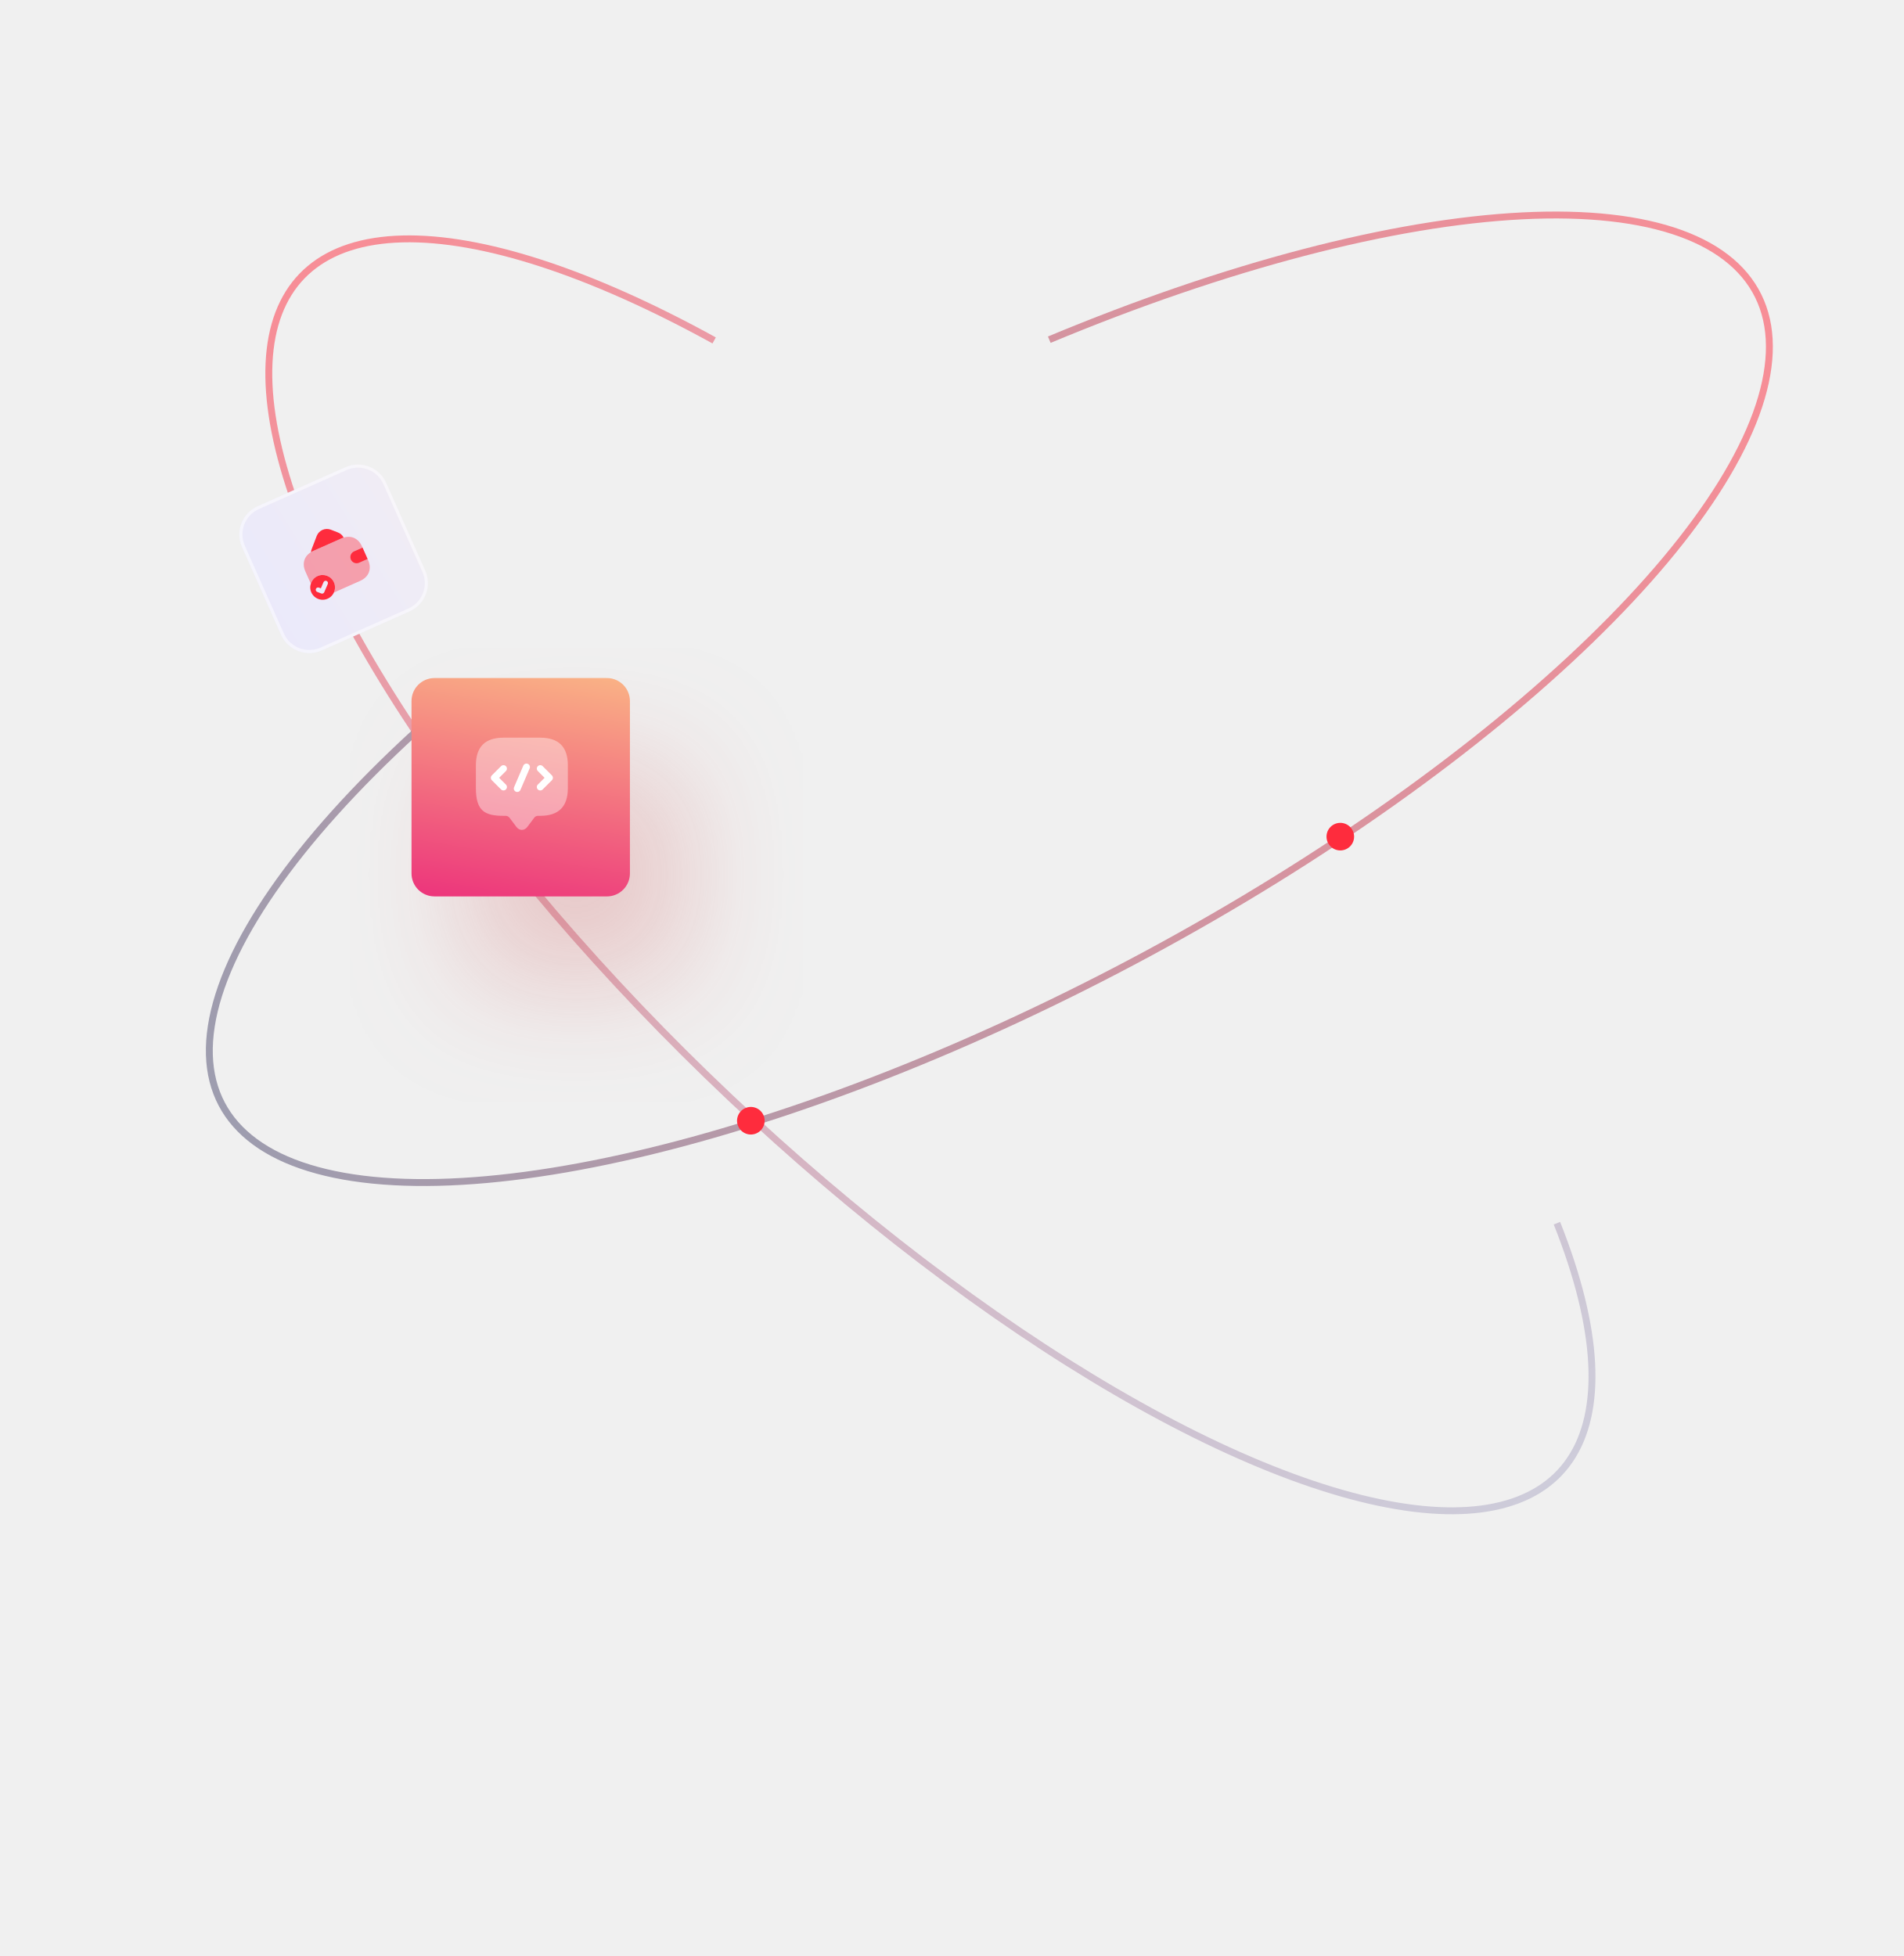
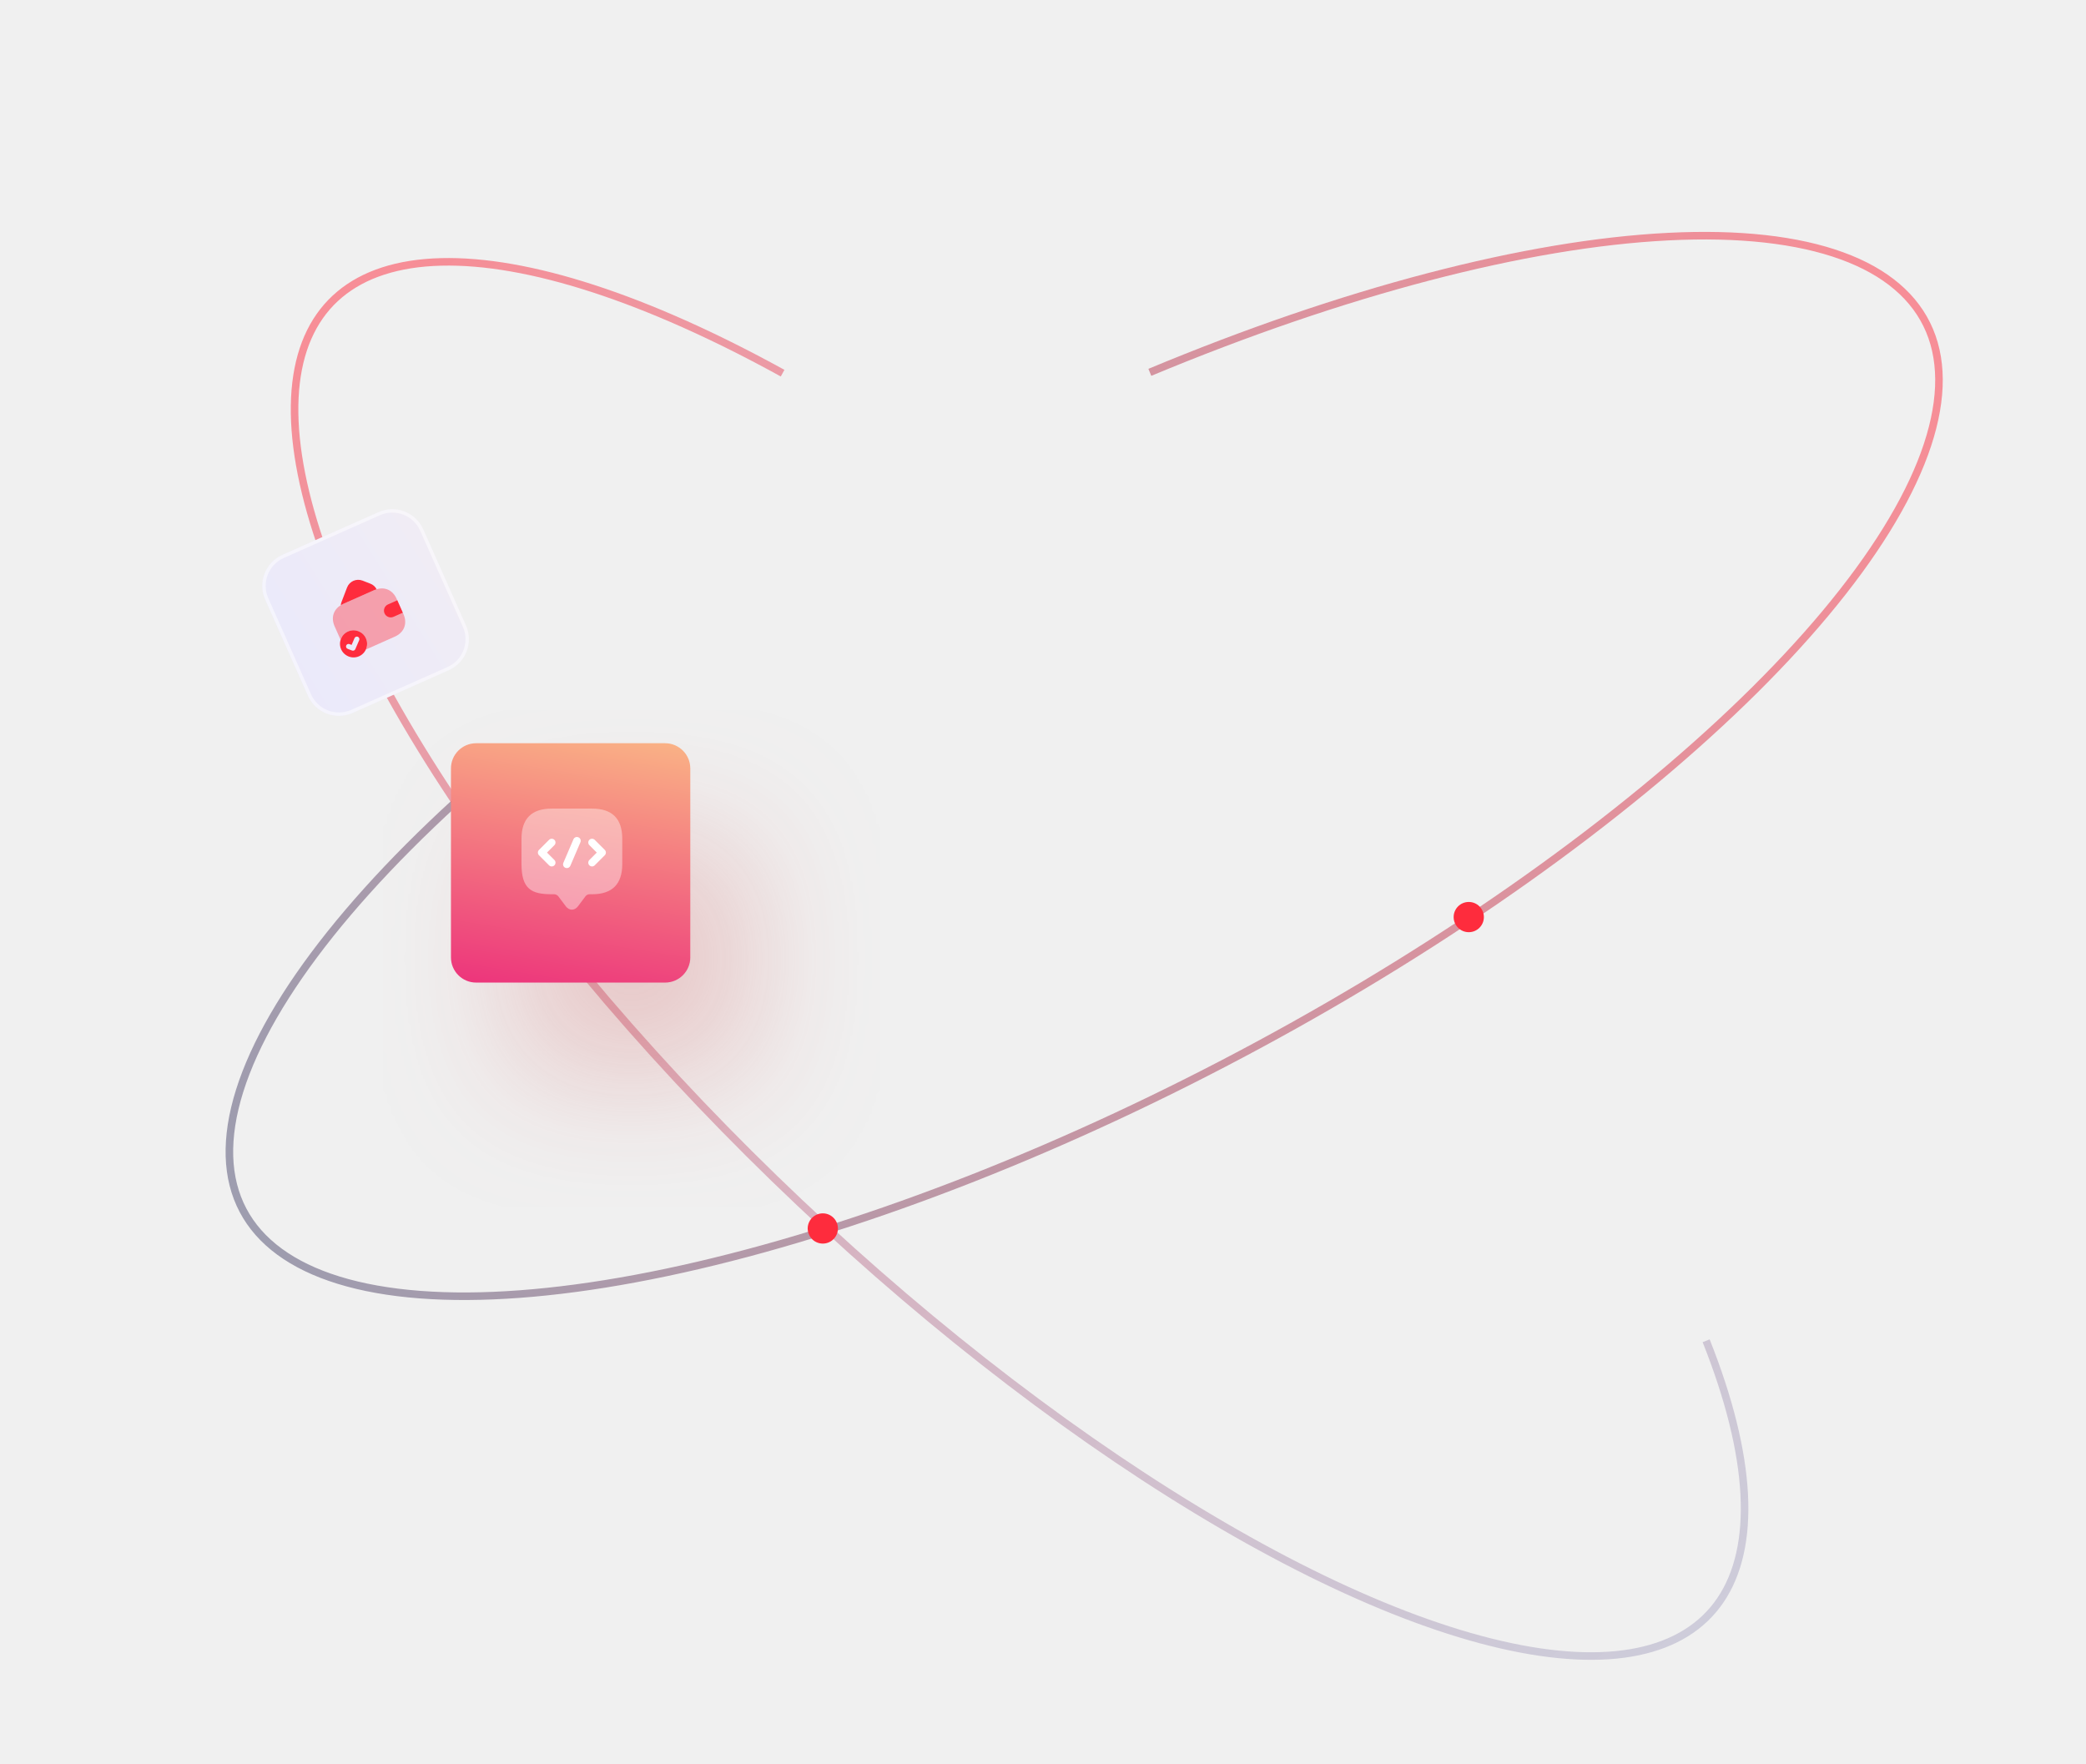
- <svg xmlns="http://www.w3.org/2000/svg" width="828" height="851" viewBox="0 0 828 851" fill="none">
+ <svg xmlns="http://www.w3.org/2000/svg" width="828" height="700" viewBox="0 0 828 700" fill="none">
  <path d="M456.411 147.788c76.845-32.051 149.37-51.019 205.714-53.869 28.174-1.425 51.376 1.227 68.915 7.598 17.522 6.364 29.295 16.397 34.871 29.711 5.586 13.34 4.904 29.857-2.05 48.88-6.952 19.019-20.128 40.411-39.306 63.358-38.355 45.891-98.254 95.061-169.939 139.434-71.674 44.366-150.815 81.266-224.462 104.664-73.692 23.412-137.344 31.863-180.618 24.164-21.623-3.848-37.35-11.583-46.995-22.555-9.605-10.926-13.343-25.25-10.635-42.685 2.716-17.482 11.835-37.526 26.86-59.224 15.015-21.683 35.872-44.937 61.951-68.83" stroke="url(#paint0_linear)" stroke-opacity=".5" stroke-width="3" />
  <circle cx="583" cy="364" r="6" fill="#FE2C3D" />
  <path d="M677.222 532.168c9.159 23.003 14.185 43.465 15.106 60.834.921 17.371-2.267 31.55-9.422 42.114-14.239 21.021-44.2 27.552-87.038 17.696-42.738-9.832-95.775-35.434-152.404-73.663-56.611-38.215-114.187-87.277-165.439-140.981-51.255-53.707-93.85-109.609-122.418-160.626-28.603-51.081-41.725-94.735-38.098-125.543 1.807-15.347 7.717-27.085 17.305-35.111 9.606-8.041 23.067-12.495 40.223-12.936 34.369-.885 81.54 14.392 135.604 44.156" stroke="url(#paint1_linear)" stroke-opacity=".5" stroke-width="3" />
  <circle cx="326.599" cy="487.599" r="6" transform="rotate(71.421 326.599 487.599)" fill="#FE2C3D" />
  <rect x="99.806" y="225.7" width="68.653" height="68.653" rx="13.461" transform="rotate(-23.973 99.806 225.7)" fill="url(#paint2_linear)" />
  <rect x="100.695" y="226.042" width="67.307" height="67.307" rx="12.788" transform="rotate(-23.973 100.695 226.042)" stroke="#fff" stroke-opacity=".5" stroke-width="1.346" />
  <g clip-path="url(#clip0)" fill="#FE2C3D">
    <path d="M138.149 250.638a5.382 5.382 0 00-2.732 7.107 5.279 5.279 0 001.84 2.217 5.352 5.352 0 005.268.516 5.347 5.347 0 003.146-4.257 5.27 5.27 0 00-.414-2.851 5.383 5.383 0 00-7.108-2.732zm4.431 3.436l-1.543 3.588a1.021 1.021 0 01-.518.525 1 1 0 01-.772.02l-1.759-.677a1.014 1.014 0 01-.58-1.303 1.016 1.016 0 011.304-.58l.853.328 1.159-2.696a1.016 1.016 0 011.325-.53c.509.215.747.817.531 1.325zM149.484 233.885c-.317.082-.63.207-.95.349l-12.3 5.47a7.227 7.227 0 00-.964.516c.02-.421.123-.85.287-1.276l2.215-5.788a4.746 4.746 0 016.101-2.713l3.12 1.22a4.542 4.542 0 012.491 2.222z" />
    <path opacity=".4" d="M157.419 237.65l2.735 6.15c1.641 3.69.274 7.244-3.416 8.884l-11.525 5.125c.239-.489.396-1.03.458-1.588a5.28 5.28 0 00-.414-2.851 5.383 5.383 0 00-7.108-2.732 5.361 5.361 0 00-2.946 3.313l-2.384-5.363c-1.488-3.345-.51-6.579 2.451-8.368.298-.191.62-.363.964-.516l12.3-5.47c.32-.142.633-.267.95-.349 3.338-1.042 6.436.394 7.935 3.765z" />
    <path d="M157.692 238.265l-3.69 1.64a2.7 2.7 0 00-1.366 3.554 2.7 2.7 0 003.554 1.366l3.69-1.64" />
  </g>
  <g filter="url(#filter0_d)">
    <rect x="179" y="295" width="95" height="95" rx="10" fill="url(#paint3_linear)" />
  </g>
  <path opacity=".4" d="M220 354.94h-1c-8 0-12-2-12-12v-10c0-8 4-12 12-12h16c8 0 12 4 12 12v10c0 8-4 12-12 12h-1c-.62 0-1.22.3-1.6.8l-3 4c-1.32 1.76-3.48 1.76-4.8 0l-3-4c-.32-.44-1.04-.8-1.6-.8z" fill="#fff" />
  <path d="M219 343.9c-.38 0-.76-.14-1.06-.44l-4-4a1.507 1.507 0 010-2.12l4-4c.58-.58 1.54-.58 2.12 0 .58.58.58 1.54 0 2.12l-2.94 2.94 2.94 2.94c.58.58.58 1.54 0 2.12-.3.3-.68.44-1.06.44zM235 343.9c-.38 0-.76-.14-1.06-.44a1.507 1.507 0 010-2.12l2.94-2.94-2.94-2.94a1.507 1.507 0 010-2.12c.58-.58 1.54-.58 2.12 0l4 4c.58.58.58 1.54 0 2.12l-4 4c-.3.3-.68.44-1.06.44zM225 344.56a1.49 1.49 0 01-1.38-2.1l4-9.34a1.49 1.49 0 011.98-.78c.76.32 1.12 1.2.78 1.98l-4 9.34c-.24.56-.8.9-1.38.9z" fill="#fff" />
  <defs>
    <linearGradient id="paint0_linear" x1="67.535" y1="386.121" x2="780.477" y2="119.017" gradientUnits="userSpaceOnUse">
      <stop stop-color="#4C496D" />
      <stop offset=".974" stop-color="#FE2C3D" />
    </linearGradient>
    <linearGradient id="paint1_linear" x1="211.284" y1="62.866" x2="691.617" y2="653.552" gradientUnits="userSpaceOnUse">
      <stop stop-color="#FE2C3D" />
      <stop offset="1" stop-color="#64649B" stop-opacity=".5" />
    </linearGradient>
    <linearGradient id="paint2_linear" x1="85.732" y1="231.879" x2="178.456" y2="218.861" gradientUnits="userSpaceOnUse">
      <stop stop-color="#EAE9FB" />
      <stop offset="1" stop-color="#F1EDF4" />
    </linearGradient>
    <linearGradient id="paint3_linear" x1="210.5" y1="440" x2="238.5" y2="267" gradientUnits="userSpaceOnUse">
      <stop stop-color="#E70077" />
      <stop offset=".974" stop-color="#FCC787" />
    </linearGradient>
    <clipPath id="clip0">
      <path fill="#fff" transform="rotate(-23.973 615.154 -174.084)" d="M0 0h32.307v32.307H0z" />
    </clipPath>
    <filter id="filter0_d" x="152.159" y="281.965" width="197" height="197" filterUnits="userSpaceOnUse" color-interpolation-filters="sRGB">
      <feFlood flood-opacity="0" result="BackgroundImageFix" />
      <feColorMatrix in="SourceAlpha" values="0 0 0 0 0 0 0 0 0 0 0 0 0 0 0 0 0 0 127 0" result="hardAlpha" />
      <feOffset dx="24.159" dy="37.965" />
      <feGaussianBlur stdDeviation="25.5" />
      <feColorMatrix values="0 0 0 0 0.816 0 0 0 0 0.337 0 0 0 0 0.337 0 0 0 0.26 0" />
      <feBlend in2="BackgroundImageFix" result="effect1_dropShadow" />
      <feBlend in="SourceGraphic" in2="effect1_dropShadow" result="shape" />
    </filter>
  </defs>
</svg>
